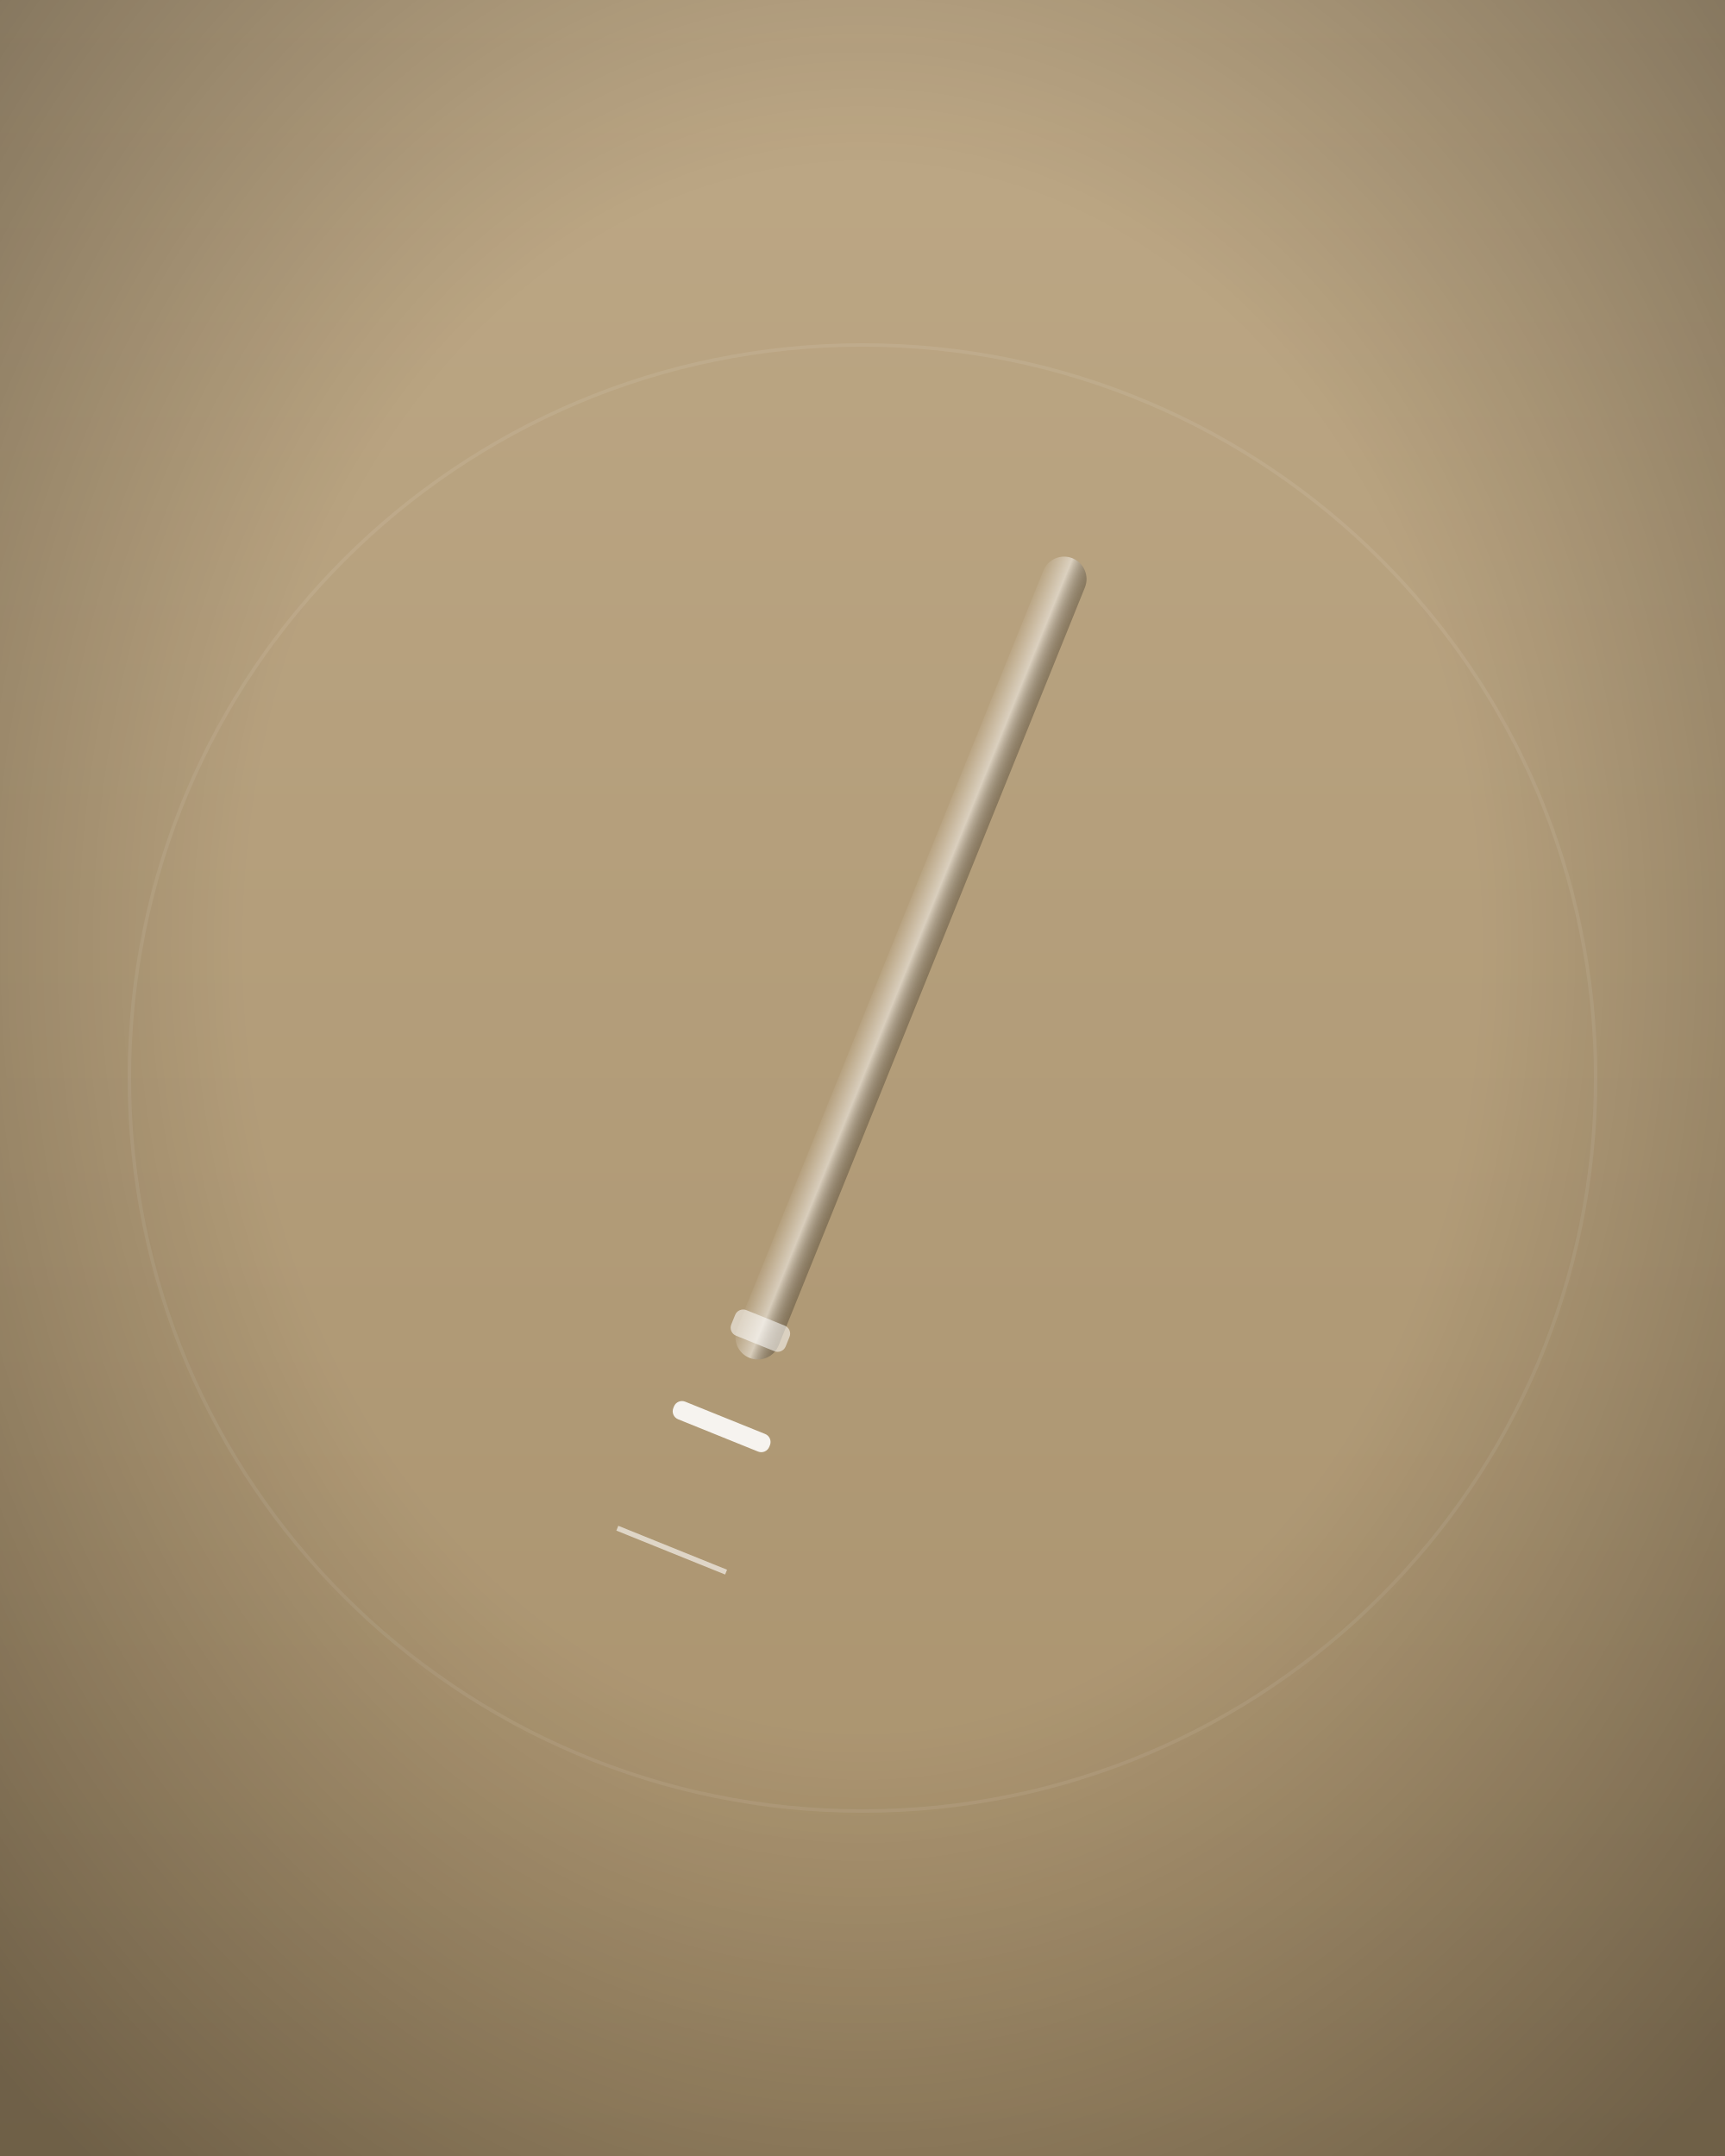
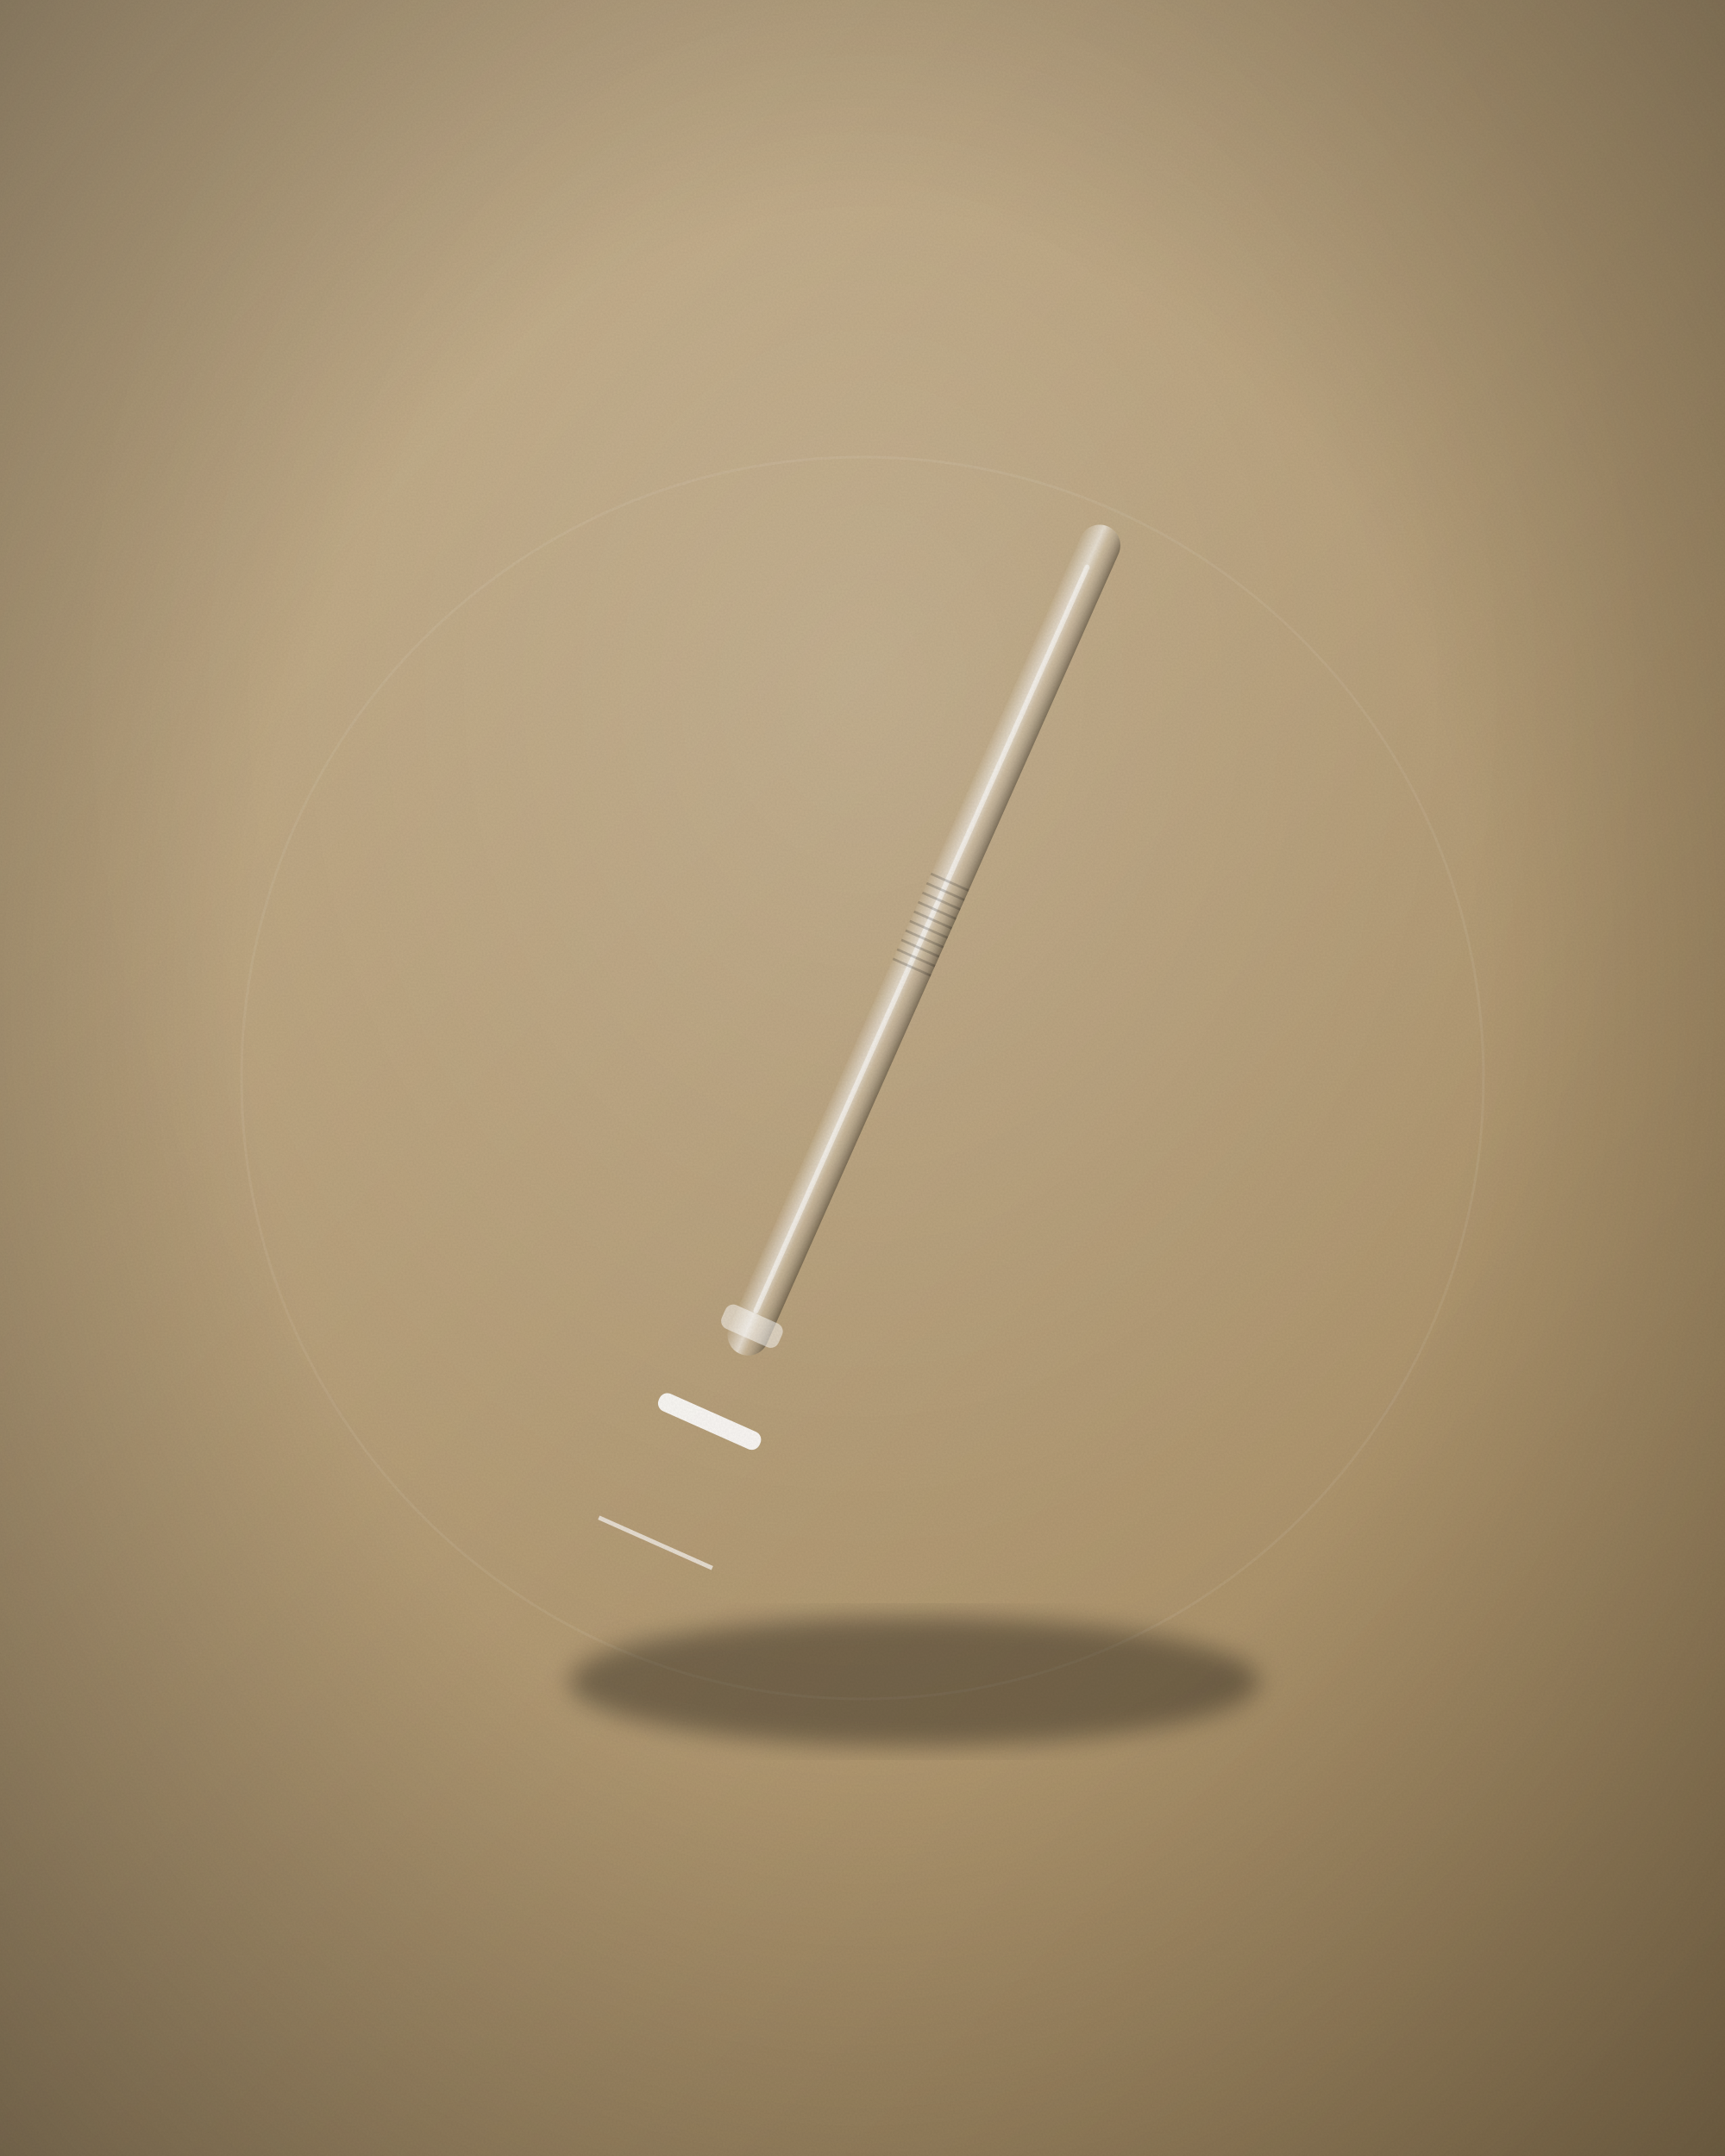
<svg xmlns="http://www.w3.org/2000/svg" viewBox="0 0 1000 1250" width="1000" height="1250">
  <defs>
-     <linearGradient id="bg" x1="0" y1="0" x2="0" y2="1">
-       <stop offset="0" stop-color="#bda886" />
-       <stop offset="1" stop-color="#a8916c" />
+     <linearGradient id="bg" x1="0.1" y1="0" x2="0.9" y2="1">
+       <stop offset="0" stop-color="#c2ac88" />
+       <stop offset="1" stop-color="#a68c63" />
    </linearGradient>
-     <linearGradient id="m" x1="0" y1="0" x2="1" y2="0">
-       <stop offset="0" stop-color="rgba(255,255,255,0.05)" />
-       <stop offset="0.5" stop-color="rgba(255,255,255,0.5)" />
-       <stop offset="1" stop-color="rgba(0,0,0,0.25)" />
-     </linearGradient>
-     <radialGradient id="vig" cx="0.5" cy="0.44" r="0.72">
-       <stop offset="0.5" stop-color="rgba(0,0,0,0)" />
-       <stop offset="1" stop-color="rgba(0,0,0,0.34)" />
+     <radialGradient id="light" cx="0.5" cy="0.32" r="0.85">
+       <stop offset="0" stop-color="rgba(255,255,255,0.16)" />
+       <stop offset="0.55" stop-color="rgba(255,255,255,0)" />
+     </radialGradient>
+     <radialGradient id="vig" cx="0.5" cy="0.46" r="0.78">
+       <stop offset="0.46" stop-color="rgba(0,0,0,0)" />
+       <stop offset="1" stop-color="rgba(0,0,0,0.4)" />
    </radialGradient>
    <linearGradient id="glass" x1="0" y1="0" x2="1" y2="0">
-       <stop offset="0" stop-color="rgba(255,255,255,0.10)" />
-       <stop offset="0.5" stop-color="rgba(255,255,255,0.40)" />
-       <stop offset="1" stop-color="rgba(0,0,0,0.16)" />
+       <stop offset="0" stop-color="rgba(255,255,255,0.06)" />
+       <stop offset="0.22" stop-color="rgba(255,255,255,0.42)" />
+       <stop offset="0.5" stop-color="rgba(255,255,255,0.12)" />
+       <stop offset="0.8" stop-color="rgba(0,0,0,0.06)" />
+       <stop offset="1" stop-color="rgba(0,0,0,0.22)" />
    </linearGradient>
+     <linearGradient id="metal" x1="0" y1="0" x2="1" y2="0">
+       <stop offset="0" stop-color="rgba(255,255,255,0.04)" />
+       <stop offset="0.42" stop-color="rgba(255,255,255,0.62)" />
+       <stop offset="0.62" stop-color="rgba(255,255,255,0.2)" />
+       <stop offset="1" stop-color="rgba(0,0,0,0.34)" />
+     </linearGradient>
+     <filter id="grain">
+       <feTurbulence type="fractalNoise" baseFrequency="0.9" numOctaves="2" stitchTiles="stitch" seed="3" />
+       <feColorMatrix type="matrix" values="0 0 0 0 0  0 0 0 0 0  0 0 0 0 0  0 0 0 0.05 0" />
+     </filter>
+     <filter id="soft">
+       <feGaussianBlur stdDeviation="7" />
+     </filter>
  </defs>
  <rect width="1000" height="1250" fill="url(#bg)" />
-   <circle cx="500" cy="625" r="425" fill="none" stroke="rgba(255,255,255,0.08)" stroke-width="2" />
-   <g transform="rotate(22 500 625)">
-     <rect x="487" y="300" width="26" height="500" rx="13" fill="url(#m)" />
-     <rect x="483" y="775" width="34" height="16" rx="5" fill="rgba(255,255,255,0.55)" />
-     <rect x="470" y="837.5" width="60" height="11" rx="5" fill="rgba(255,255,255,0.88)" />
-     <rect x="466" y="918.75" width="68" height="3" fill="rgba(255,255,255,0.6)" />
+   <rect width="1000" height="1250" fill="url(#light)" />
+   <circle cx="500" cy="625" r="360" fill="none" stroke="rgba(255,255,255,0.07)" stroke-width="1.5" />
+   <ellipse cx="530" cy="975" rx="200" ry="37.5" fill="rgba(0,0,0,0.34)" filter="url(#soft)" />
+   <g transform="rotate(24 500 625)">
+     <rect x="488" y="275" width="24" height="525" rx="12" fill="url(#metal)" />
+     <rect x="497" y="300" width="3" height="475" rx="1.5" fill="rgba(255,255,255,0.5)" />
+     <rect x="488" y="500" width="24" height="1.4" fill="rgba(0,0,0,0.18)" />
+     <rect x="488" y="506" width="24" height="1.4" fill="rgba(0,0,0,0.18)" />
+     <rect x="488" y="512" width="24" height="1.4" fill="rgba(0,0,0,0.18)" />
+     <rect x="488" y="518" width="24" height="1.4" fill="rgba(0,0,0,0.18)" />
+     <rect x="488" y="524" width="24" height="1.4" fill="rgba(0,0,0,0.18)" />
+     <rect x="488" y="530" width="24" height="1.4" fill="rgba(0,0,0,0.18)" />
+     <rect x="488" y="536" width="24" height="1.4" fill="rgba(0,0,0,0.18)" />
+     <rect x="488" y="542" width="24" height="1.4" fill="rgba(0,0,0,0.18)" />
+     <rect x="488" y="548" width="24" height="1.4" fill="rgba(0,0,0,0.18)" />
+     <rect x="488" y="554" width="24" height="1.4" fill="rgba(0,0,0,0.18)" />
+     <rect x="482" y="775" width="36" height="15" rx="5" fill="rgba(255,255,255,0.5)" />
+     <rect x="468" y="837.5" width="64" height="11" rx="5" fill="rgba(255,255,255,0.9)" />
+     <rect x="464" y="918.75" width="72" height="2.5" fill="rgba(255,255,255,0.65)" />
  </g>
  <rect width="1000" height="1250" fill="url(#vig)" />
+   <rect width="1000" height="1250" filter="url(#grain)" />
</svg>
